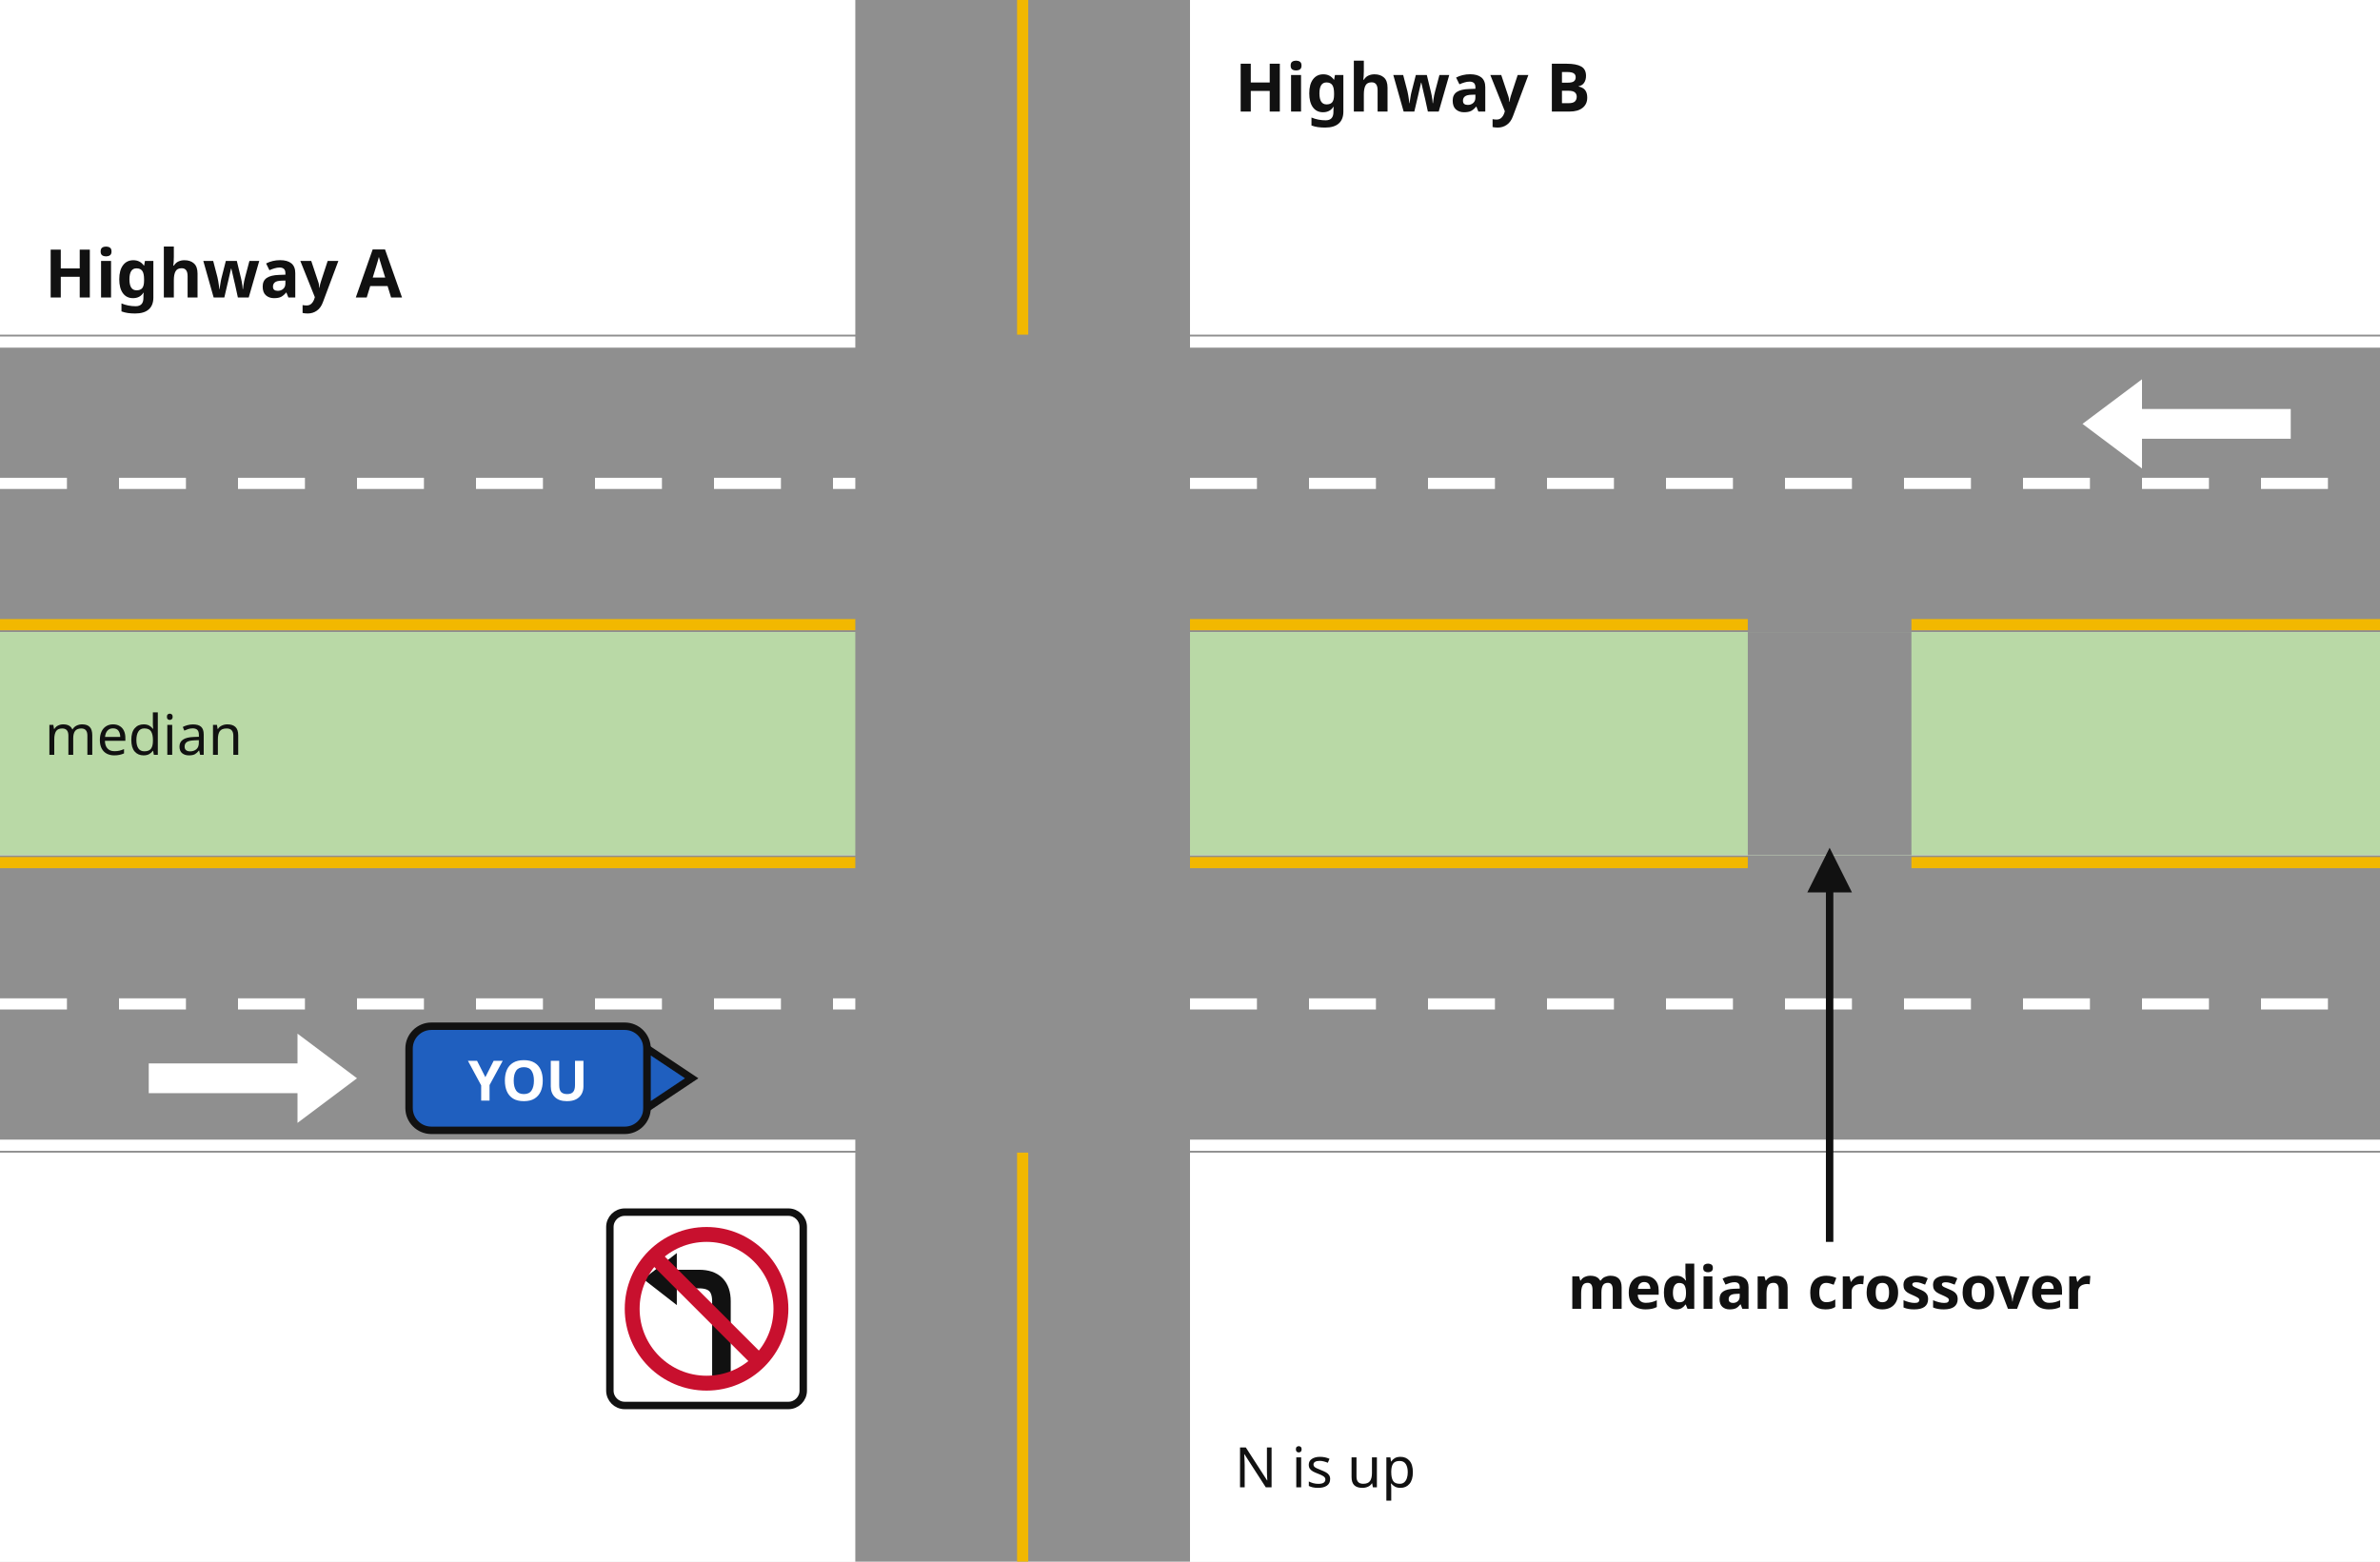
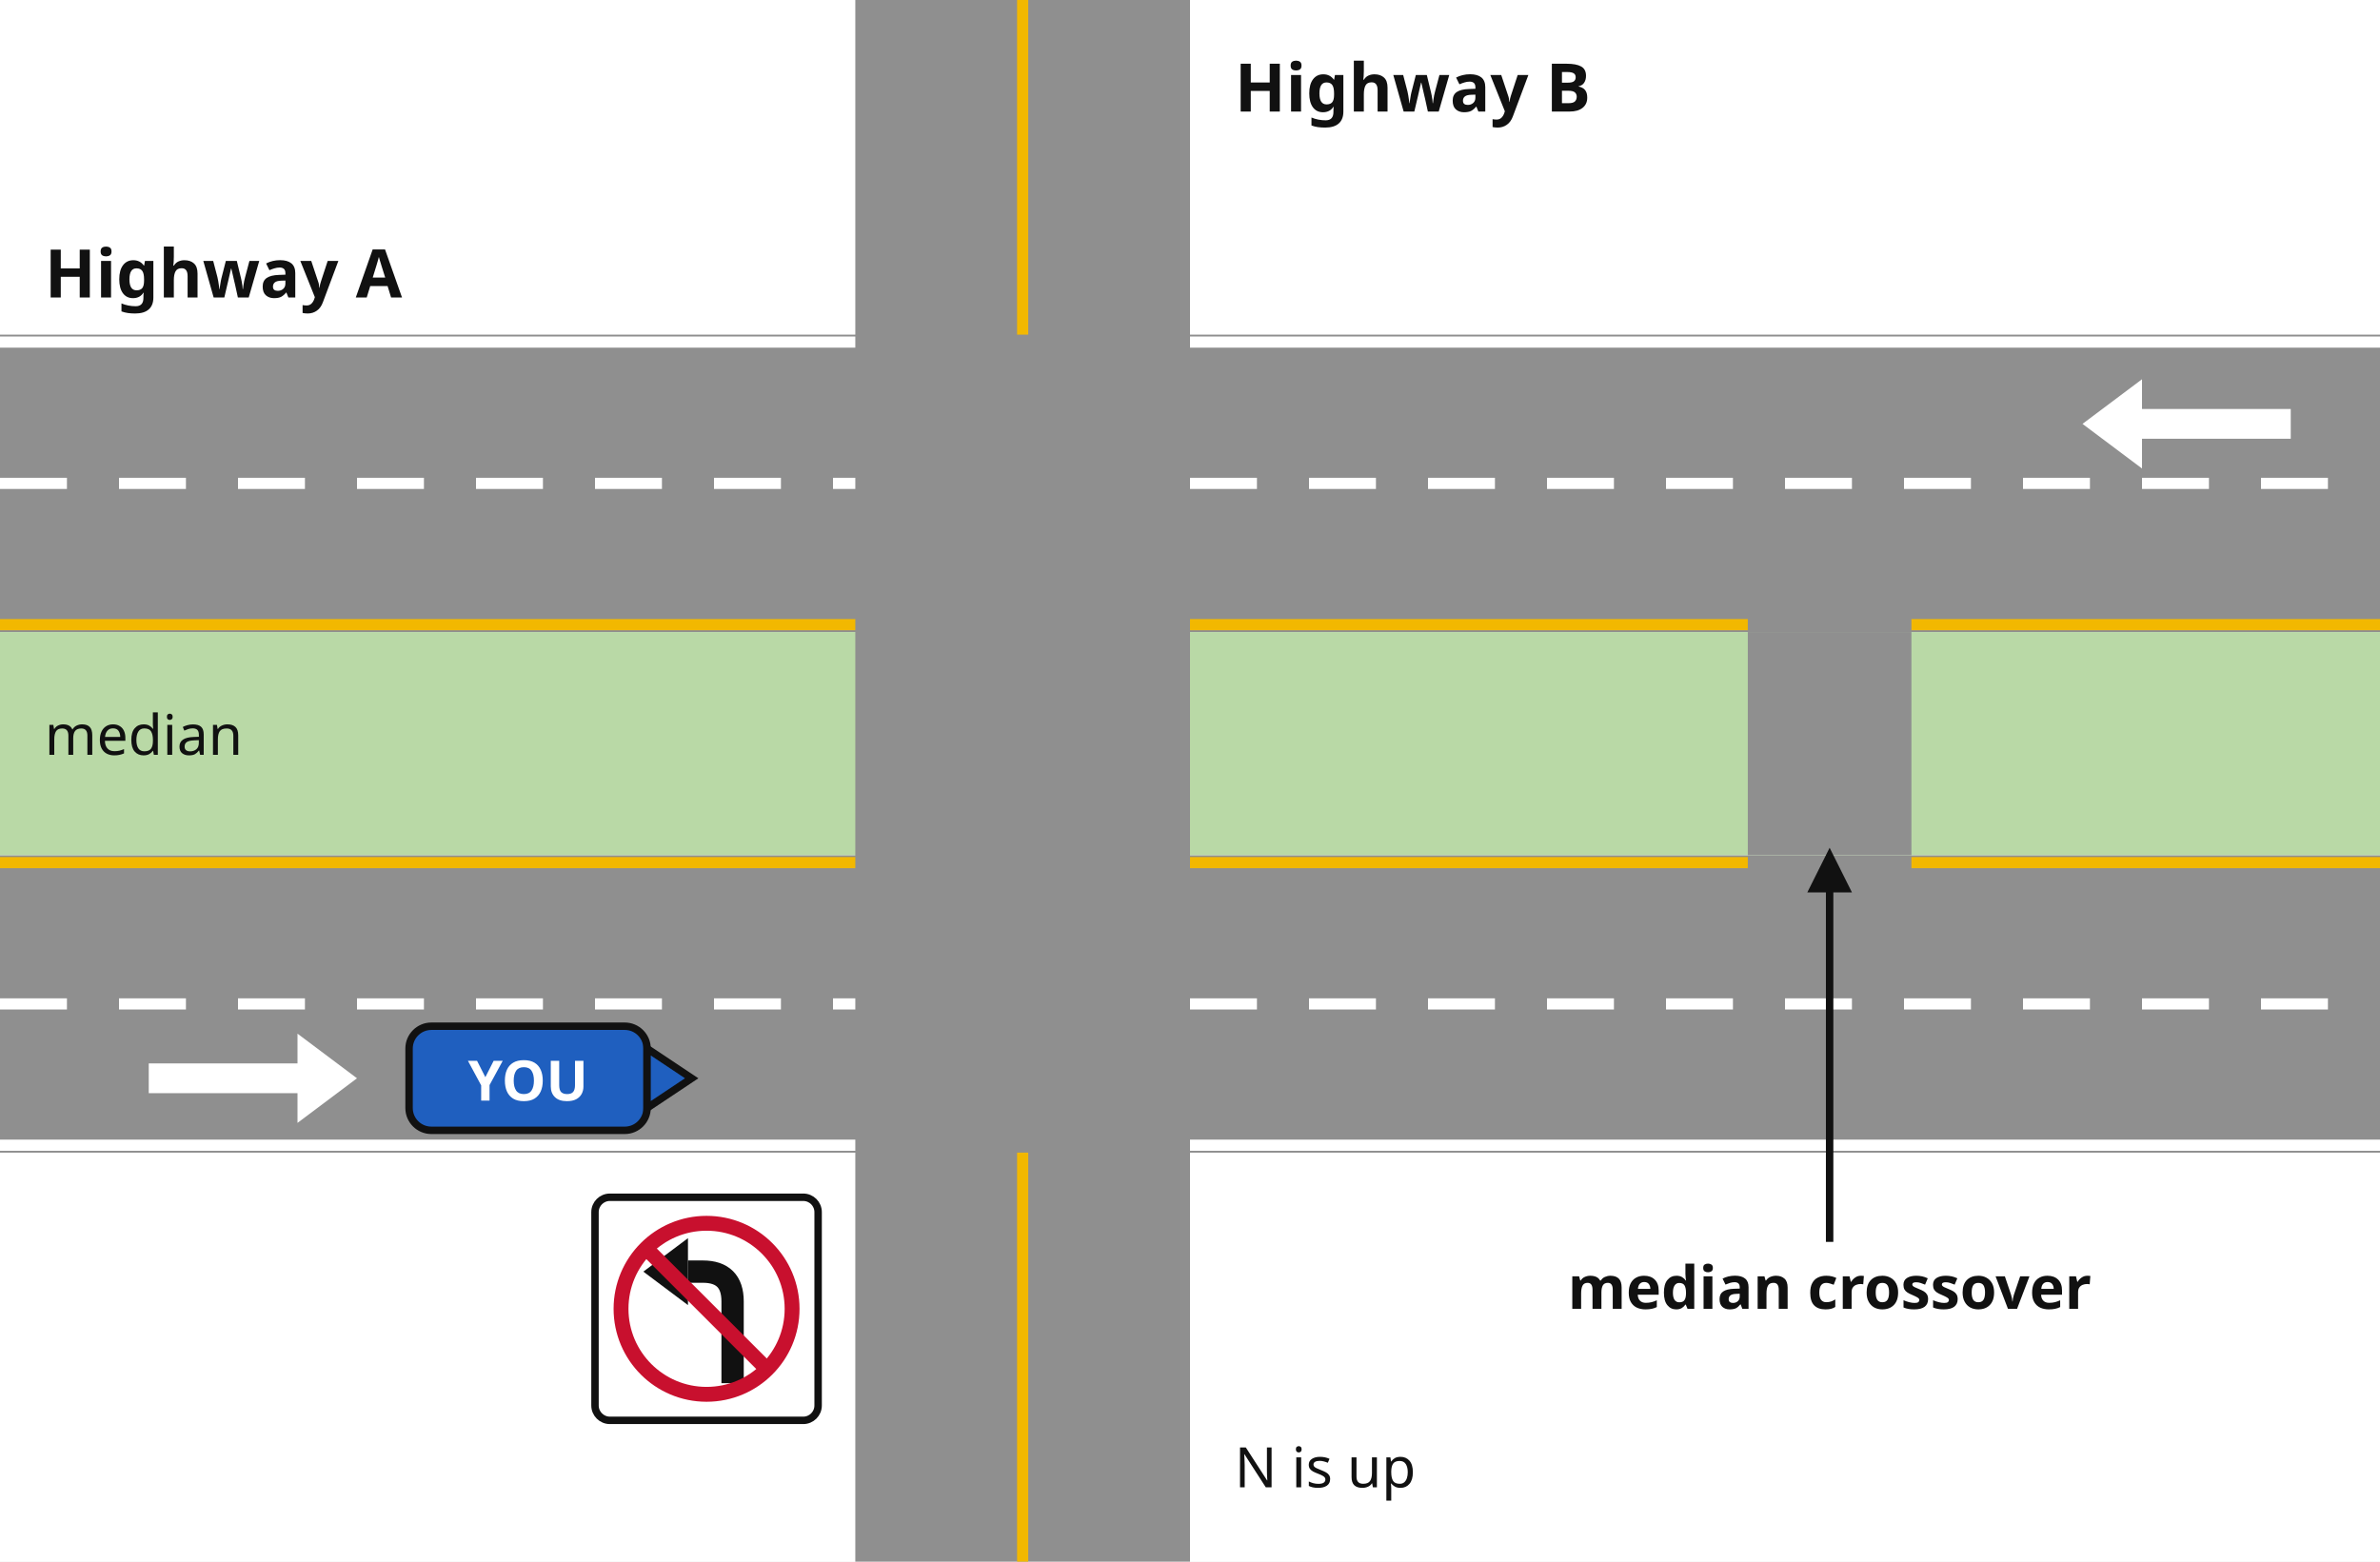
<svg xmlns="http://www.w3.org/2000/svg" viewBox="0 0 640 420" width="640" height="420">
  <rect width="640" height="420" fill="#fff" />
  <rect x="0" y="90" width="640" height="80" fill="#8f8f8f" />
  <rect x="0" y="230" width="640" height="80" fill="#8f8f8f" />
  <rect x="0" y="170" width="640" height="60" fill="#B9D9A6" />
  <rect x="230" y="0" width="90" height="420" fill="#8f8f8f" />
  <rect x="470" y="170" width="44" height="60" fill="#8f8f8f" />
  <line x1="0" y1="130" x2="230" y2="130" stroke="#fff" stroke-width="3" stroke-dasharray="18 14" />
  <line x1="320" y1="130" x2="640" y2="130" stroke="#fff" stroke-width="3" stroke-dasharray="18 14" />
  <line x1="0" y1="270" x2="230" y2="270" stroke="#fff" stroke-width="3" stroke-dasharray="18 14" />
  <line x1="320" y1="270" x2="640" y2="270" stroke="#fff" stroke-width="3" stroke-dasharray="18 14" />
  <line x1="0" y1="168" x2="230" y2="168" stroke="#F2B800" stroke-width="3" />
  <line x1="320" y1="168" x2="470" y2="168" stroke="#F2B800" stroke-width="3" />
  <line x1="514" y1="168" x2="640" y2="168" stroke="#F2B800" stroke-width="3" />
  <line x1="0" y1="232" x2="230" y2="232" stroke="#F2B800" stroke-width="3" />
  <line x1="320" y1="232" x2="470" y2="232" stroke="#F2B800" stroke-width="3" />
  <line x1="514" y1="232" x2="640" y2="232" stroke="#F2B800" stroke-width="3" />
  <line x1="275" y1="0" x2="275" y2="90" stroke="#F2B800" stroke-width="3" />
  <line x1="275" y1="310" x2="275" y2="420" stroke="#F2B800" stroke-width="3" />
  <line x1="0" y1="92" x2="230" y2="92" stroke="#fff" stroke-width="3" />
  <line x1="320" y1="92" x2="640" y2="92" stroke="#fff" stroke-width="3" />
  <line x1="0" y1="308" x2="230" y2="308" stroke="#fff" stroke-width="3" />
  <line x1="320" y1="308" x2="640" y2="308" stroke="#fff" stroke-width="3" />
  <polygon points="560,110 600,110 600,102 616,114 600,126 600,118 560,118" fill="#fff" transform="rotate(180 588 114)" />
  <polygon points="40,286 80,286 80,278 96,290 80,302 80,294 40,294" fill="#fff" />
  <rect x="110" y="276" width="64" height="28" rx="6" fill="#1F5FBF" stroke="#111" stroke-width="2" />
  <polygon points="174,282 186,290 174,298" fill="#1F5FBF" stroke="#111" stroke-width="2" />
  <text x="142" y="296" text-anchor="middle" font-family="sans-serif" font-size="15" font-weight="bold" fill="#fff">YOU</text>
-   <rect x="164" y="326" width="52" height="52" rx="4" fill="#fff" stroke="#111" stroke-width="2" />
-   <path d="M194,370 L194,350 Q194,344 188,344 L182,344" fill="none" stroke="#111" stroke-width="5" />
-   <polygon points="182,337 182,351 173,344" fill="#111" />
-   <circle cx="190" cy="352" r="20" fill="none" stroke="#C8102E" stroke-width="4" />
-   <line x1="176" y1="338" x2="204" y2="366" stroke="#C8102E" stroke-width="4" />
+   <rect x="160" y="322" width="60" height="60" rx="4" fill="#fff" stroke="#111" stroke-width="2" />
+   <path d="M197,372 L197,350 Q197,342 189,342 L185,342" fill="none" stroke="#111" stroke-width="6" />
+   <polygon points="185,333 185,351 173,342" fill="#111" />
+   <circle cx="190" cy="352" r="23" fill="none" stroke="#C8102E" stroke-width="4" />
+   <line x1="174" y1="336" x2="206" y2="368" stroke="#C8102E" stroke-width="4" />
  <text x="12" y="80" font-family="sans-serif" font-size="18" font-weight="bold" fill="#111">Highway A</text>
  <text x="332" y="30" font-family="sans-serif" font-size="18" font-weight="bold" fill="#111">Highway B</text>
  <text x="12" y="203" font-family="sans-serif" font-size="15" fill="#111">median</text>
  <text x="492" y="352" text-anchor="middle" font-family="sans-serif" font-size="16" font-weight="bold" fill="#111">median crossover</text>
  <line x1="492" y1="334" x2="492" y2="236" stroke="#111" stroke-width="2" />
  <polygon points="486,240 498,240 492,228" fill="#111" />
  <text x="332" y="400" font-family="sans-serif" font-size="15" fill="#111">N is up</text>
</svg>
